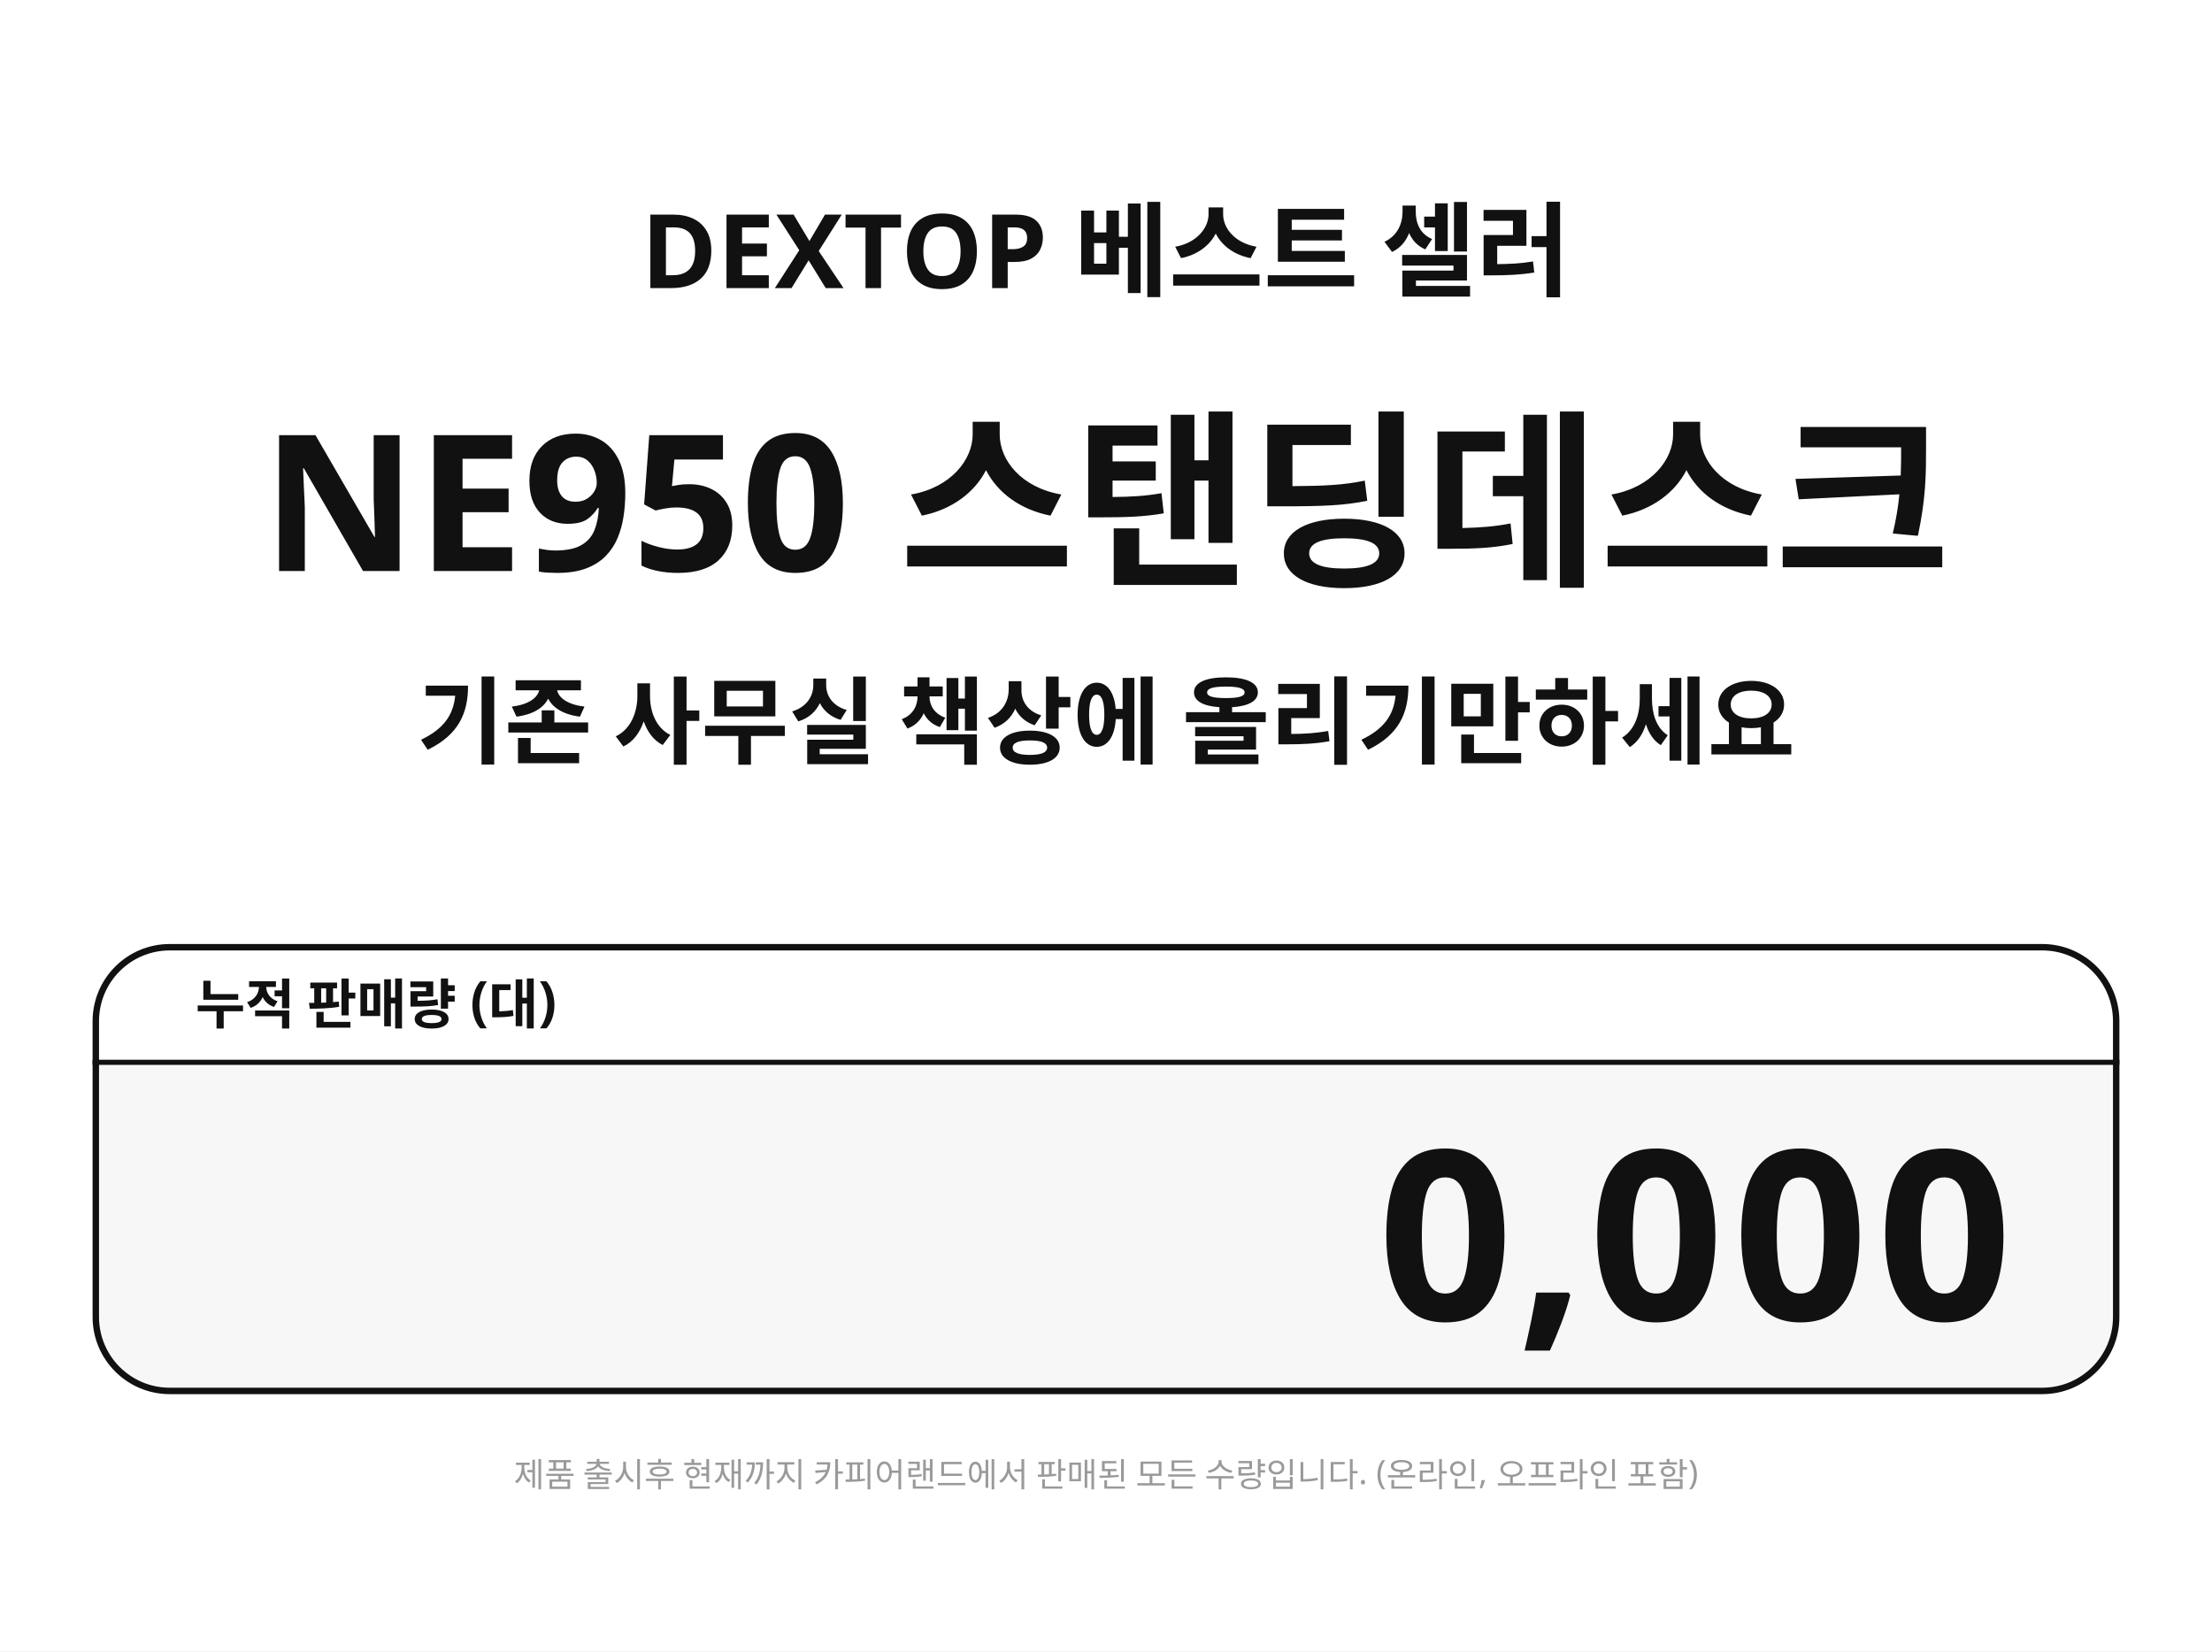
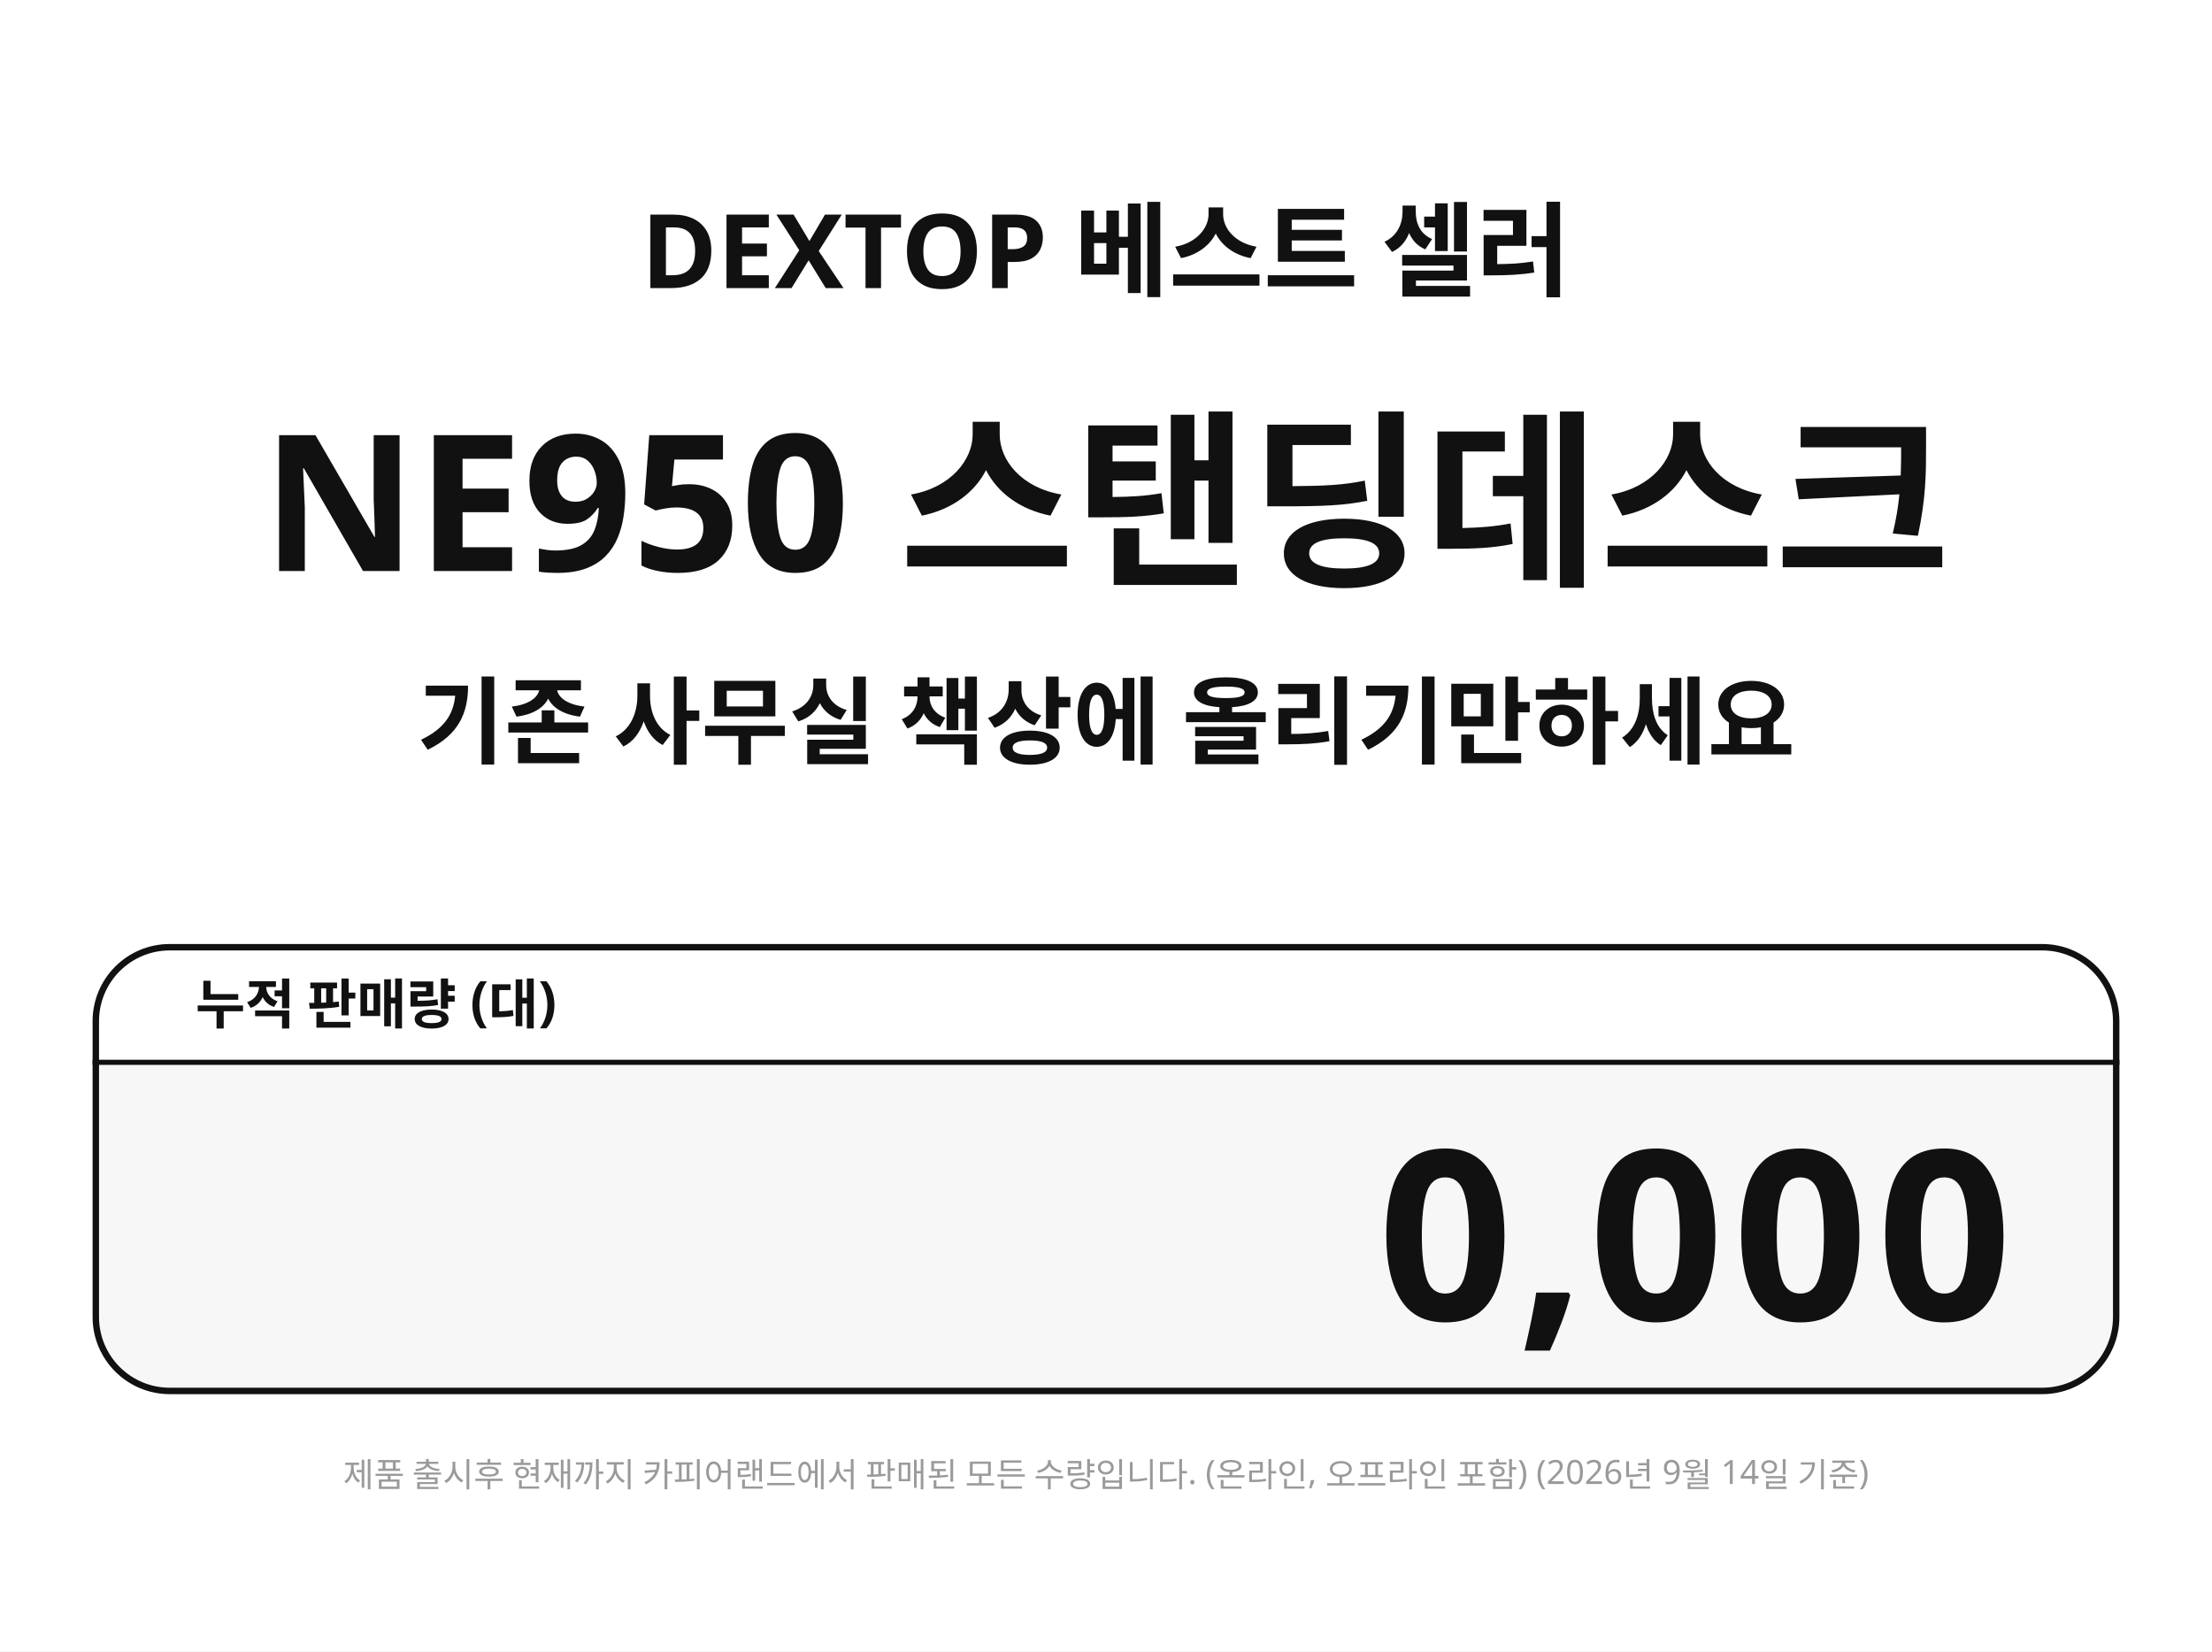
<svg xmlns="http://www.w3.org/2000/svg" width="860" height="642" viewBox="0 0 860 642" role="img">
  <defs>
    <clipPath id="odo-cell">
      <rect x="-32.0" y="-55.0" width="64" height="110" />
    </clipPath>
    <clipPath id="box-clip">
      <rect x="36" y="367" width="788" height="175" rx="30" ry="30" />
    </clipPath>
    <g id="odo">
      <text x="0" y="0" text-anchor="middle" dominant-baseline="central" font-family="'Pretendard','Malgun Gothic','Apple SD Gothic Neo',sans-serif" font-weight="900" font-size="92" fill="#111111">0</text>
      <text x="0" y="110" text-anchor="middle" dominant-baseline="central" font-family="'Pretendard','Malgun Gothic','Apple SD Gothic Neo',sans-serif" font-weight="900" font-size="92" fill="#111111">1</text>
      <text x="0" y="220" text-anchor="middle" dominant-baseline="central" font-family="'Pretendard','Malgun Gothic','Apple SD Gothic Neo',sans-serif" font-weight="900" font-size="92" fill="#111111">2</text>
      <text x="0" y="330" text-anchor="middle" dominant-baseline="central" font-family="'Pretendard','Malgun Gothic','Apple SD Gothic Neo',sans-serif" font-weight="900" font-size="92" fill="#111111">3</text>
      <text x="0" y="440" text-anchor="middle" dominant-baseline="central" font-family="'Pretendard','Malgun Gothic','Apple SD Gothic Neo',sans-serif" font-weight="900" font-size="92" fill="#111111">4</text>
      <text x="0" y="550" text-anchor="middle" dominant-baseline="central" font-family="'Pretendard','Malgun Gothic','Apple SD Gothic Neo',sans-serif" font-weight="900" font-size="92" fill="#111111">5</text>
      <text x="0" y="660" text-anchor="middle" dominant-baseline="central" font-family="'Pretendard','Malgun Gothic','Apple SD Gothic Neo',sans-serif" font-weight="900" font-size="92" fill="#111111">6</text>
      <text x="0" y="770" text-anchor="middle" dominant-baseline="central" font-family="'Pretendard','Malgun Gothic','Apple SD Gothic Neo',sans-serif" font-weight="900" font-size="92" fill="#111111">7</text>
      <text x="0" y="880" text-anchor="middle" dominant-baseline="central" font-family="'Pretendard','Malgun Gothic','Apple SD Gothic Neo',sans-serif" font-weight="900" font-size="92" fill="#111111">8</text>
      <text x="0" y="990" text-anchor="middle" dominant-baseline="central" font-family="'Pretendard','Malgun Gothic','Apple SD Gothic Neo',sans-serif" font-weight="900" font-size="92" fill="#111111">9</text>
      <text x="0" y="1100" text-anchor="middle" dominant-baseline="central" font-family="'Pretendard','Malgun Gothic','Apple SD Gothic Neo',sans-serif" font-weight="900" font-size="92" fill="#111111">0</text>
      <text x="0" y="1210" text-anchor="middle" dominant-baseline="central" font-family="'Pretendard','Malgun Gothic','Apple SD Gothic Neo',sans-serif" font-weight="900" font-size="92" fill="#111111">1</text>
      <text x="0" y="1320" text-anchor="middle" dominant-baseline="central" font-family="'Pretendard','Malgun Gothic','Apple SD Gothic Neo',sans-serif" font-weight="900" font-size="92" fill="#111111">2</text>
      <text x="0" y="1430" text-anchor="middle" dominant-baseline="central" font-family="'Pretendard','Malgun Gothic','Apple SD Gothic Neo',sans-serif" font-weight="900" font-size="92" fill="#111111">3</text>
      <text x="0" y="1540" text-anchor="middle" dominant-baseline="central" font-family="'Pretendard','Malgun Gothic','Apple SD Gothic Neo',sans-serif" font-weight="900" font-size="92" fill="#111111">4</text>
      <text x="0" y="1650" text-anchor="middle" dominant-baseline="central" font-family="'Pretendard','Malgun Gothic','Apple SD Gothic Neo',sans-serif" font-weight="900" font-size="92" fill="#111111">5</text>
      <text x="0" y="1760" text-anchor="middle" dominant-baseline="central" font-family="'Pretendard','Malgun Gothic','Apple SD Gothic Neo',sans-serif" font-weight="900" font-size="92" fill="#111111">6</text>
      <text x="0" y="1870" text-anchor="middle" dominant-baseline="central" font-family="'Pretendard','Malgun Gothic','Apple SD Gothic Neo',sans-serif" font-weight="900" font-size="92" fill="#111111">7</text>
      <text x="0" y="1980" text-anchor="middle" dominant-baseline="central" font-family="'Pretendard','Malgun Gothic','Apple SD Gothic Neo',sans-serif" font-weight="900" font-size="92" fill="#111111">8</text>
      <text x="0" y="2090" text-anchor="middle" dominant-baseline="central" font-family="'Pretendard','Malgun Gothic','Apple SD Gothic Neo',sans-serif" font-weight="900" font-size="92" fill="#111111">9</text>
      <text x="0" y="2200" text-anchor="middle" dominant-baseline="central" font-family="'Pretendard','Malgun Gothic','Apple SD Gothic Neo',sans-serif" font-weight="900" font-size="92" fill="#111111">0</text>
      <text x="0" y="2310" text-anchor="middle" dominant-baseline="central" font-family="'Pretendard','Malgun Gothic','Apple SD Gothic Neo',sans-serif" font-weight="900" font-size="92" fill="#111111">1</text>
      <text x="0" y="2420" text-anchor="middle" dominant-baseline="central" font-family="'Pretendard','Malgun Gothic','Apple SD Gothic Neo',sans-serif" font-weight="900" font-size="92" fill="#111111">2</text>
      <text x="0" y="2530" text-anchor="middle" dominant-baseline="central" font-family="'Pretendard','Malgun Gothic','Apple SD Gothic Neo',sans-serif" font-weight="900" font-size="92" fill="#111111">3</text>
      <text x="0" y="2640" text-anchor="middle" dominant-baseline="central" font-family="'Pretendard','Malgun Gothic','Apple SD Gothic Neo',sans-serif" font-weight="900" font-size="92" fill="#111111">4</text>
      <text x="0" y="2750" text-anchor="middle" dominant-baseline="central" font-family="'Pretendard','Malgun Gothic','Apple SD Gothic Neo',sans-serif" font-weight="900" font-size="92" fill="#111111">5</text>
      <text x="0" y="2860" text-anchor="middle" dominant-baseline="central" font-family="'Pretendard','Malgun Gothic','Apple SD Gothic Neo',sans-serif" font-weight="900" font-size="92" fill="#111111">6</text>
      <text x="0" y="2970" text-anchor="middle" dominant-baseline="central" font-family="'Pretendard','Malgun Gothic','Apple SD Gothic Neo',sans-serif" font-weight="900" font-size="92" fill="#111111">7</text>
      <text x="0" y="3080" text-anchor="middle" dominant-baseline="central" font-family="'Pretendard','Malgun Gothic','Apple SD Gothic Neo',sans-serif" font-weight="900" font-size="92" fill="#111111">8</text>
      <text x="0" y="3190" text-anchor="middle" dominant-baseline="central" font-family="'Pretendard','Malgun Gothic','Apple SD Gothic Neo',sans-serif" font-weight="900" font-size="92" fill="#111111">9</text>
      <text x="0" y="3300" text-anchor="middle" dominant-baseline="central" font-family="'Pretendard','Malgun Gothic','Apple SD Gothic Neo',sans-serif" font-weight="900" font-size="92" fill="#111111">0</text>
      <text x="0" y="3410" text-anchor="middle" dominant-baseline="central" font-family="'Pretendard','Malgun Gothic','Apple SD Gothic Neo',sans-serif" font-weight="900" font-size="92" fill="#111111">1</text>
      <text x="0" y="3520" text-anchor="middle" dominant-baseline="central" font-family="'Pretendard','Malgun Gothic','Apple SD Gothic Neo',sans-serif" font-weight="900" font-size="92" fill="#111111">2</text>
      <text x="0" y="3630" text-anchor="middle" dominant-baseline="central" font-family="'Pretendard','Malgun Gothic','Apple SD Gothic Neo',sans-serif" font-weight="900" font-size="92" fill="#111111">3</text>
      <text x="0" y="3740" text-anchor="middle" dominant-baseline="central" font-family="'Pretendard','Malgun Gothic','Apple SD Gothic Neo',sans-serif" font-weight="900" font-size="92" fill="#111111">4</text>
      <text x="0" y="3850" text-anchor="middle" dominant-baseline="central" font-family="'Pretendard','Malgun Gothic','Apple SD Gothic Neo',sans-serif" font-weight="900" font-size="92" fill="#111111">5</text>
      <text x="0" y="3960" text-anchor="middle" dominant-baseline="central" font-family="'Pretendard','Malgun Gothic','Apple SD Gothic Neo',sans-serif" font-weight="900" font-size="92" fill="#111111">6</text>
      <text x="0" y="4070" text-anchor="middle" dominant-baseline="central" font-family="'Pretendard','Malgun Gothic','Apple SD Gothic Neo',sans-serif" font-weight="900" font-size="92" fill="#111111">7</text>
      <text x="0" y="4180" text-anchor="middle" dominant-baseline="central" font-family="'Pretendard','Malgun Gothic','Apple SD Gothic Neo',sans-serif" font-weight="900" font-size="92" fill="#111111">8</text>
      <text x="0" y="4290" text-anchor="middle" dominant-baseline="central" font-family="'Pretendard','Malgun Gothic','Apple SD Gothic Neo',sans-serif" font-weight="900" font-size="92" fill="#111111">9</text>
      <text x="0" y="4400" text-anchor="middle" dominant-baseline="central" font-family="'Pretendard','Malgun Gothic','Apple SD Gothic Neo',sans-serif" font-weight="900" font-size="92" fill="#111111">0</text>
      <text x="0" y="4510" text-anchor="middle" dominant-baseline="central" font-family="'Pretendard','Malgun Gothic','Apple SD Gothic Neo',sans-serif" font-weight="900" font-size="92" fill="#111111">1</text>
      <text x="0" y="4620" text-anchor="middle" dominant-baseline="central" font-family="'Pretendard','Malgun Gothic','Apple SD Gothic Neo',sans-serif" font-weight="900" font-size="92" fill="#111111">2</text>
      <text x="0" y="4730" text-anchor="middle" dominant-baseline="central" font-family="'Pretendard','Malgun Gothic','Apple SD Gothic Neo',sans-serif" font-weight="900" font-size="92" fill="#111111">3</text>
      <text x="0" y="4840" text-anchor="middle" dominant-baseline="central" font-family="'Pretendard','Malgun Gothic','Apple SD Gothic Neo',sans-serif" font-weight="900" font-size="92" fill="#111111">4</text>
      <text x="0" y="4950" text-anchor="middle" dominant-baseline="central" font-family="'Pretendard','Malgun Gothic','Apple SD Gothic Neo',sans-serif" font-weight="900" font-size="92" fill="#111111">5</text>
      <text x="0" y="5060" text-anchor="middle" dominant-baseline="central" font-family="'Pretendard','Malgun Gothic','Apple SD Gothic Neo',sans-serif" font-weight="900" font-size="92" fill="#111111">6</text>
      <text x="0" y="5170" text-anchor="middle" dominant-baseline="central" font-family="'Pretendard','Malgun Gothic','Apple SD Gothic Neo',sans-serif" font-weight="900" font-size="92" fill="#111111">7</text>
      <text x="0" y="5280" text-anchor="middle" dominant-baseline="central" font-family="'Pretendard','Malgun Gothic','Apple SD Gothic Neo',sans-serif" font-weight="900" font-size="92" fill="#111111">8</text>
      <text x="0" y="5390" text-anchor="middle" dominant-baseline="central" font-family="'Pretendard','Malgun Gothic','Apple SD Gothic Neo',sans-serif" font-weight="900" font-size="92" fill="#111111">9</text>
      <text x="0" y="5500" text-anchor="middle" dominant-baseline="central" font-family="'Pretendard','Malgun Gothic','Apple SD Gothic Neo',sans-serif" font-weight="900" font-size="92" fill="#111111">0</text>
      <text x="0" y="5610" text-anchor="middle" dominant-baseline="central" font-family="'Pretendard','Malgun Gothic','Apple SD Gothic Neo',sans-serif" font-weight="900" font-size="92" fill="#111111">1</text>
      <text x="0" y="5720" text-anchor="middle" dominant-baseline="central" font-family="'Pretendard','Malgun Gothic','Apple SD Gothic Neo',sans-serif" font-weight="900" font-size="92" fill="#111111">2</text>
      <text x="0" y="5830" text-anchor="middle" dominant-baseline="central" font-family="'Pretendard','Malgun Gothic','Apple SD Gothic Neo',sans-serif" font-weight="900" font-size="92" fill="#111111">3</text>
      <text x="0" y="5940" text-anchor="middle" dominant-baseline="central" font-family="'Pretendard','Malgun Gothic','Apple SD Gothic Neo',sans-serif" font-weight="900" font-size="92" fill="#111111">4</text>
      <text x="0" y="6050" text-anchor="middle" dominant-baseline="central" font-family="'Pretendard','Malgun Gothic','Apple SD Gothic Neo',sans-serif" font-weight="900" font-size="92" fill="#111111">5</text>
      <text x="0" y="6160" text-anchor="middle" dominant-baseline="central" font-family="'Pretendard','Malgun Gothic','Apple SD Gothic Neo',sans-serif" font-weight="900" font-size="92" fill="#111111">6</text>
      <text x="0" y="6270" text-anchor="middle" dominant-baseline="central" font-family="'Pretendard','Malgun Gothic','Apple SD Gothic Neo',sans-serif" font-weight="900" font-size="92" fill="#111111">7</text>
      <text x="0" y="6380" text-anchor="middle" dominant-baseline="central" font-family="'Pretendard','Malgun Gothic','Apple SD Gothic Neo',sans-serif" font-weight="900" font-size="92" fill="#111111">8</text>
      <text x="0" y="6490" text-anchor="middle" dominant-baseline="central" font-family="'Pretendard','Malgun Gothic','Apple SD Gothic Neo',sans-serif" font-weight="900" font-size="92" fill="#111111">9</text>
    </g>
  </defs>
  <rect x="0" y="0" width="860" height="642" fill="#ffffff" />
  <text x="430.0" y="112" text-anchor="middle" font-family="'Pretendard','Malgun Gothic','Apple SD Gothic Neo',sans-serif" font-weight="800" font-size="40" fill="#111111">DEXTOP 베스트 셀러</text>
  <text x="430.0" y="222" text-anchor="middle" font-family="'Pretendard','Malgun Gothic','Apple SD Gothic Neo',sans-serif" font-weight="800" font-size="74" fill="#111111">NE950 스탠딩데스크</text>
  <text x="430.0" y="294" text-anchor="middle" font-family="'Pretendard','Malgun Gothic','Apple SD Gothic Neo',sans-serif" font-weight="700" font-size="37" fill="#111111">기존 사무실 책상에 올리기만하세요</text>
  <g clip-path="url(#box-clip)">
    <rect x="36" y="367" width="788" height="175" fill="#F7F7F7" />
    <rect x="36" y="367" width="788" height="46" fill="#ffffff" />
    <line x1="36" y1="413" x2="824" y2="413" stroke="#111111" stroke-width="2" />
  </g>
  <rect x="37.25" y="368.25" width="785.5" height="172.5" rx="28.75" ry="28.75" fill="none" stroke="#111111" stroke-width="2.5" />
  <text x="76" y="398" font-family="'Pretendard','Malgun Gothic','Apple SD Gothic Neo',sans-serif" font-weight="700" font-size="21" fill="#111111">누적 판매량 (대)</text>
  <g transform="translate(562.00,477.50) scale(1)">
    <g clip-path="url(#odo-cell)">
      <use href="#odo">
        <animateTransform attributeName="transform" type="translate" calcMode="spline" keyTimes="0;0.350;1" keySplines="0.12 0.9 0.2 1;0 0 1 1" values="0 0;0 -2750;0 -2750" dur="3.4s" repeatCount="indefinite" />
      </use>
    </g>
  </g>
  <text x="603.00" y="477.50" text-anchor="middle" dominant-baseline="central" font-family="'Pretendard','Malgun Gothic','Apple SD Gothic Neo',sans-serif" font-weight="900" font-size="92.00" fill="#111111">,</text>
  <g transform="translate(644.00,477.50) scale(1)">
    <g clip-path="url(#odo-cell)">
      <use href="#odo">
        <animateTransform attributeName="transform" type="translate" calcMode="spline" keyTimes="0;0.420;1" keySplines="0.12 0.9 0.2 1;0 0 1 1" values="0 0;0 -3630;0 -3630" dur="3.4s" repeatCount="indefinite" />
      </use>
    </g>
  </g>
  <g transform="translate(700.00,477.50) scale(1)">
    <g clip-path="url(#odo-cell)">
      <use href="#odo">
        <animateTransform attributeName="transform" type="translate" calcMode="spline" keyTimes="0;0.490;1" keySplines="0.12 0.9 0.2 1;0 0 1 1" values="0 0;0 -5170;0 -5170" dur="3.4s" repeatCount="indefinite" />
      </use>
    </g>
  </g>
  <g transform="translate(756.00,477.50) scale(1)">
    <g clip-path="url(#odo-cell)">
      <use href="#odo">
        <animateTransform attributeName="transform" type="translate" calcMode="spline" keyTimes="0;0.560;1" keySplines="0.12 0.9 0.2 1;0 0 1 1" values="0 0;0 -6050;0 -6050" dur="3.4s" repeatCount="indefinite" />
      </use>
    </g>
  </g>
-   <text x="430.0" y="578" text-anchor="middle" font-family="'Pretendard','Malgun Gothic','Apple SD Gothic Neo',sans-serif" font-weight="400" font-size="13" fill="#9A9A9A">제품 출시후 현재까지 카피어랜드에서 판매된 모든 수량입니다. (온라인, 오프라인 포함)</text>
+   <text x="430.0" y="578" text-anchor="middle" font-family="'Pretendard','Malgun Gothic','Apple SD Gothic Neo',sans-serif" font-weight="400" font-size="13" fill="#9A9A9A">제품 출시후 현재까지 카피어랜드에서 판매된 모든 수량입니다. (온라인, 오프라인 포함) (2026년 9월 14일 기준)</text>
</svg>
